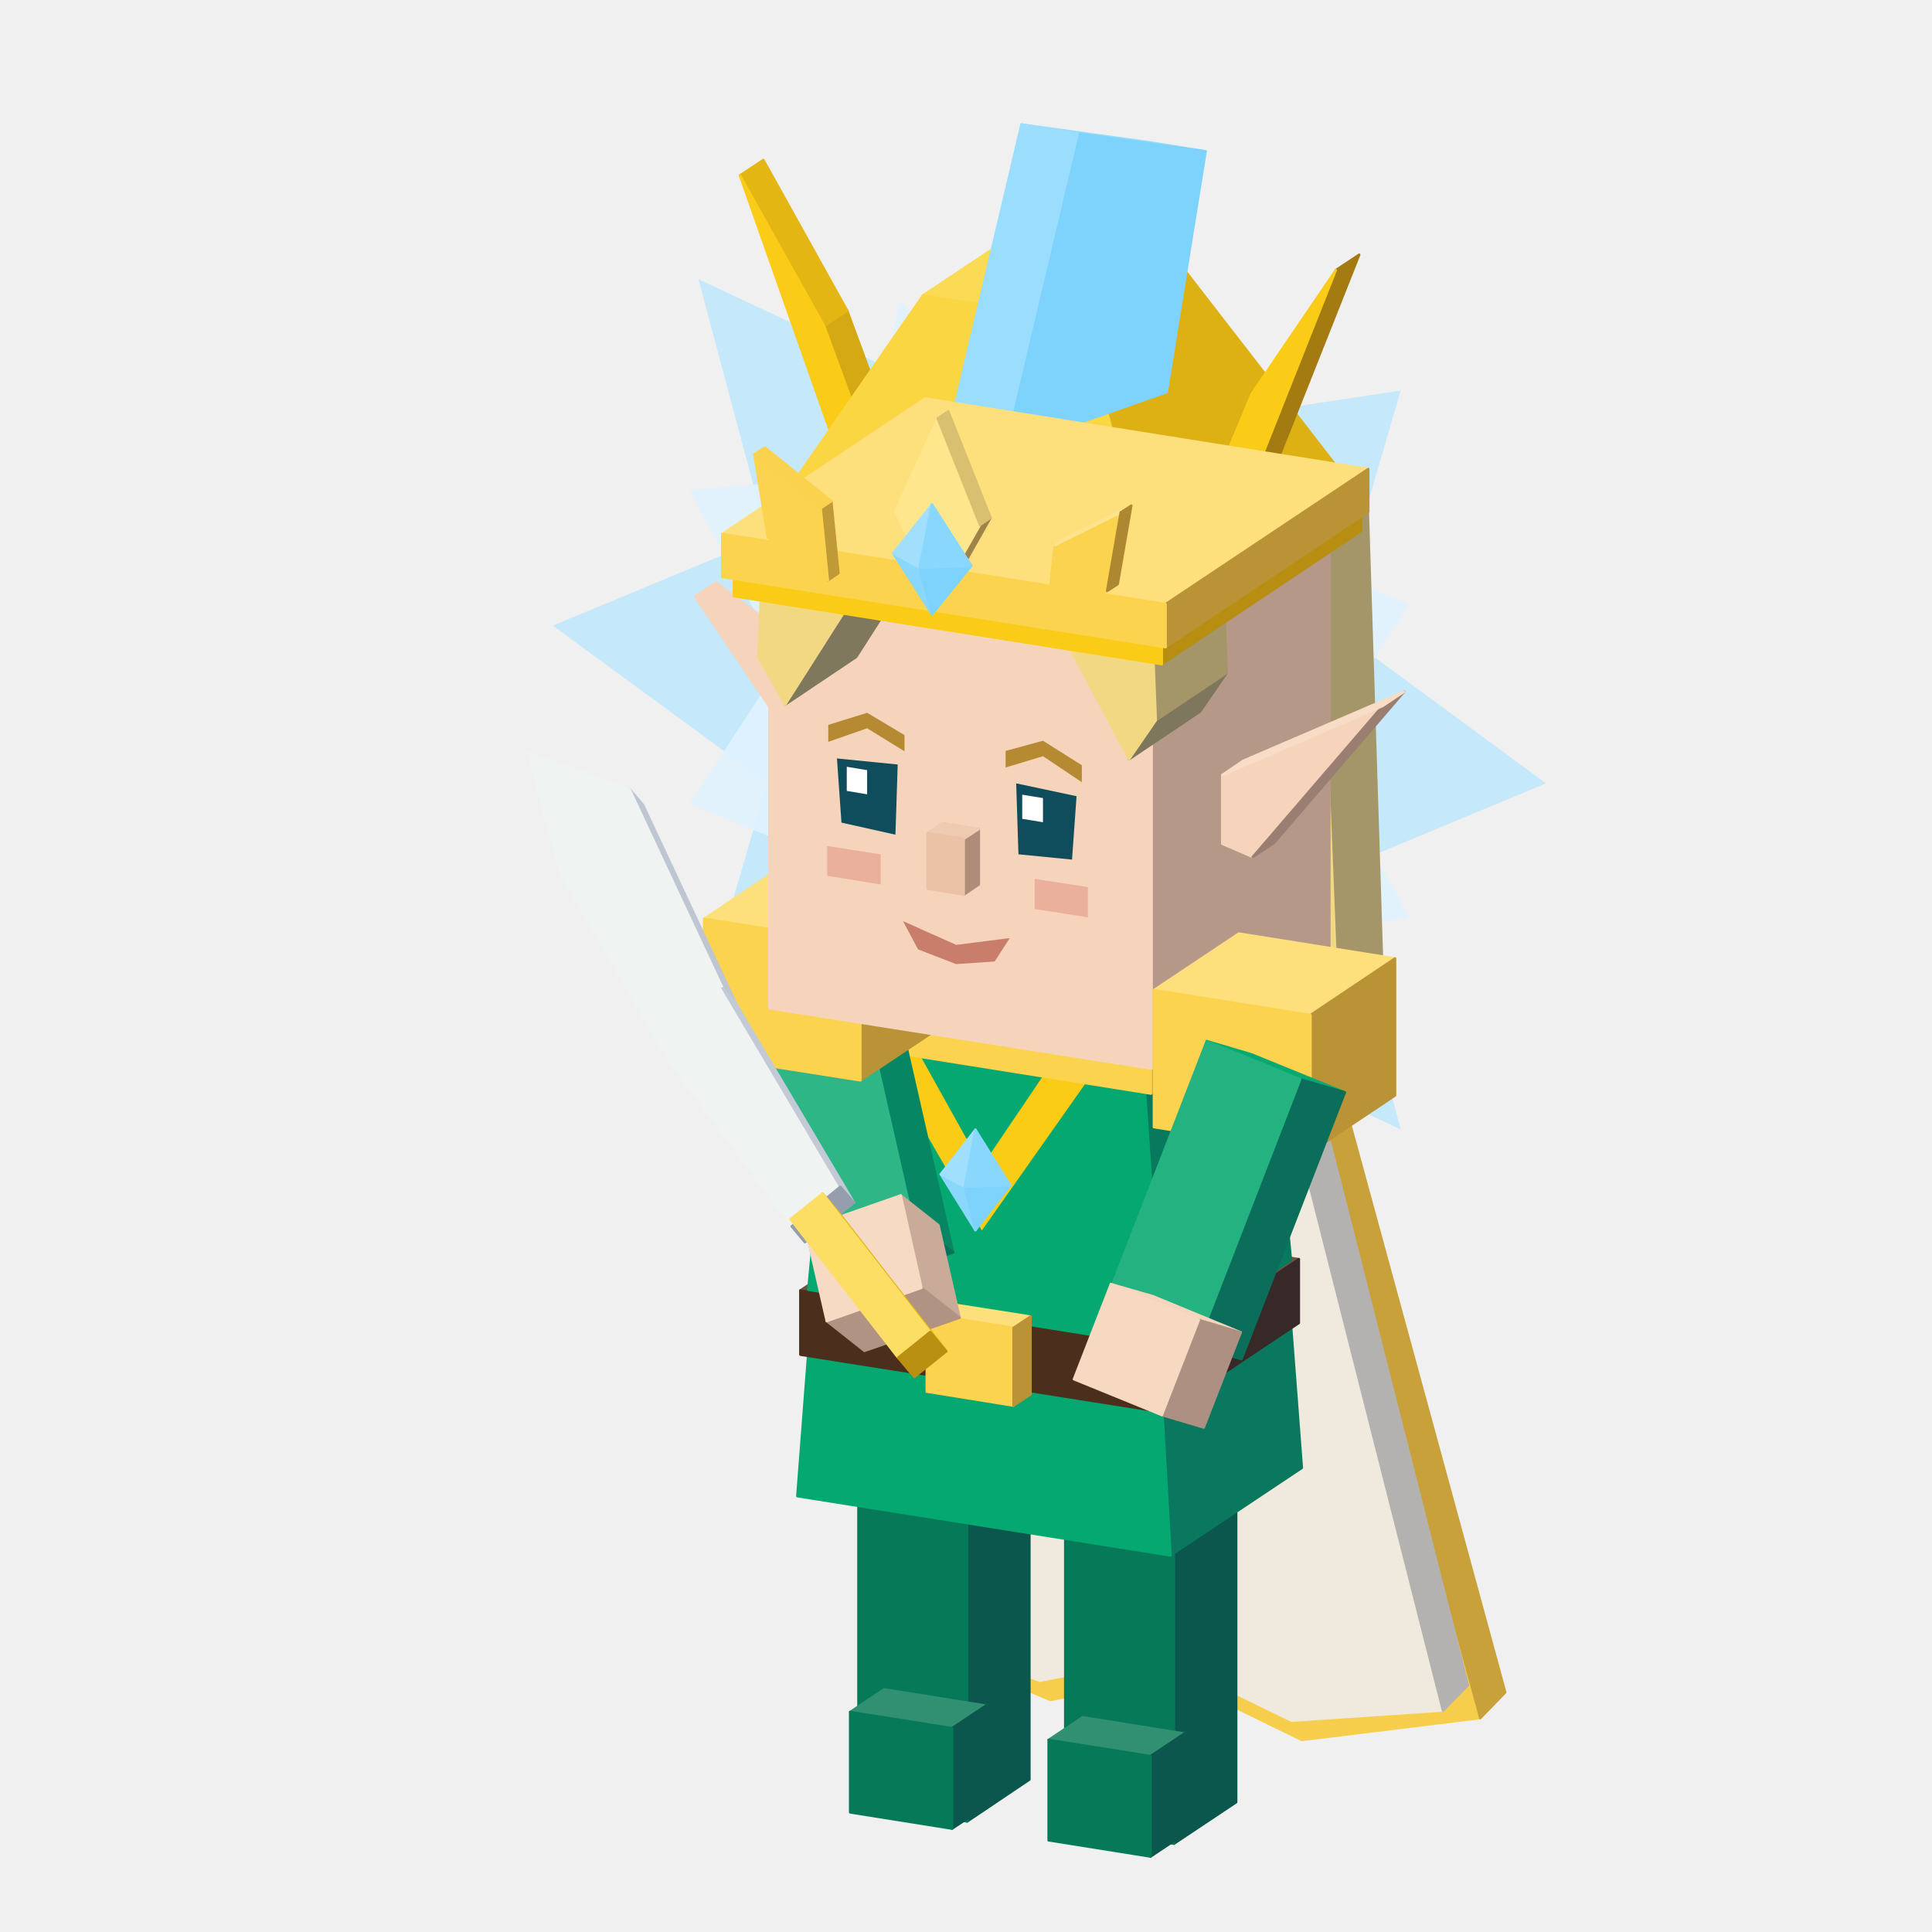
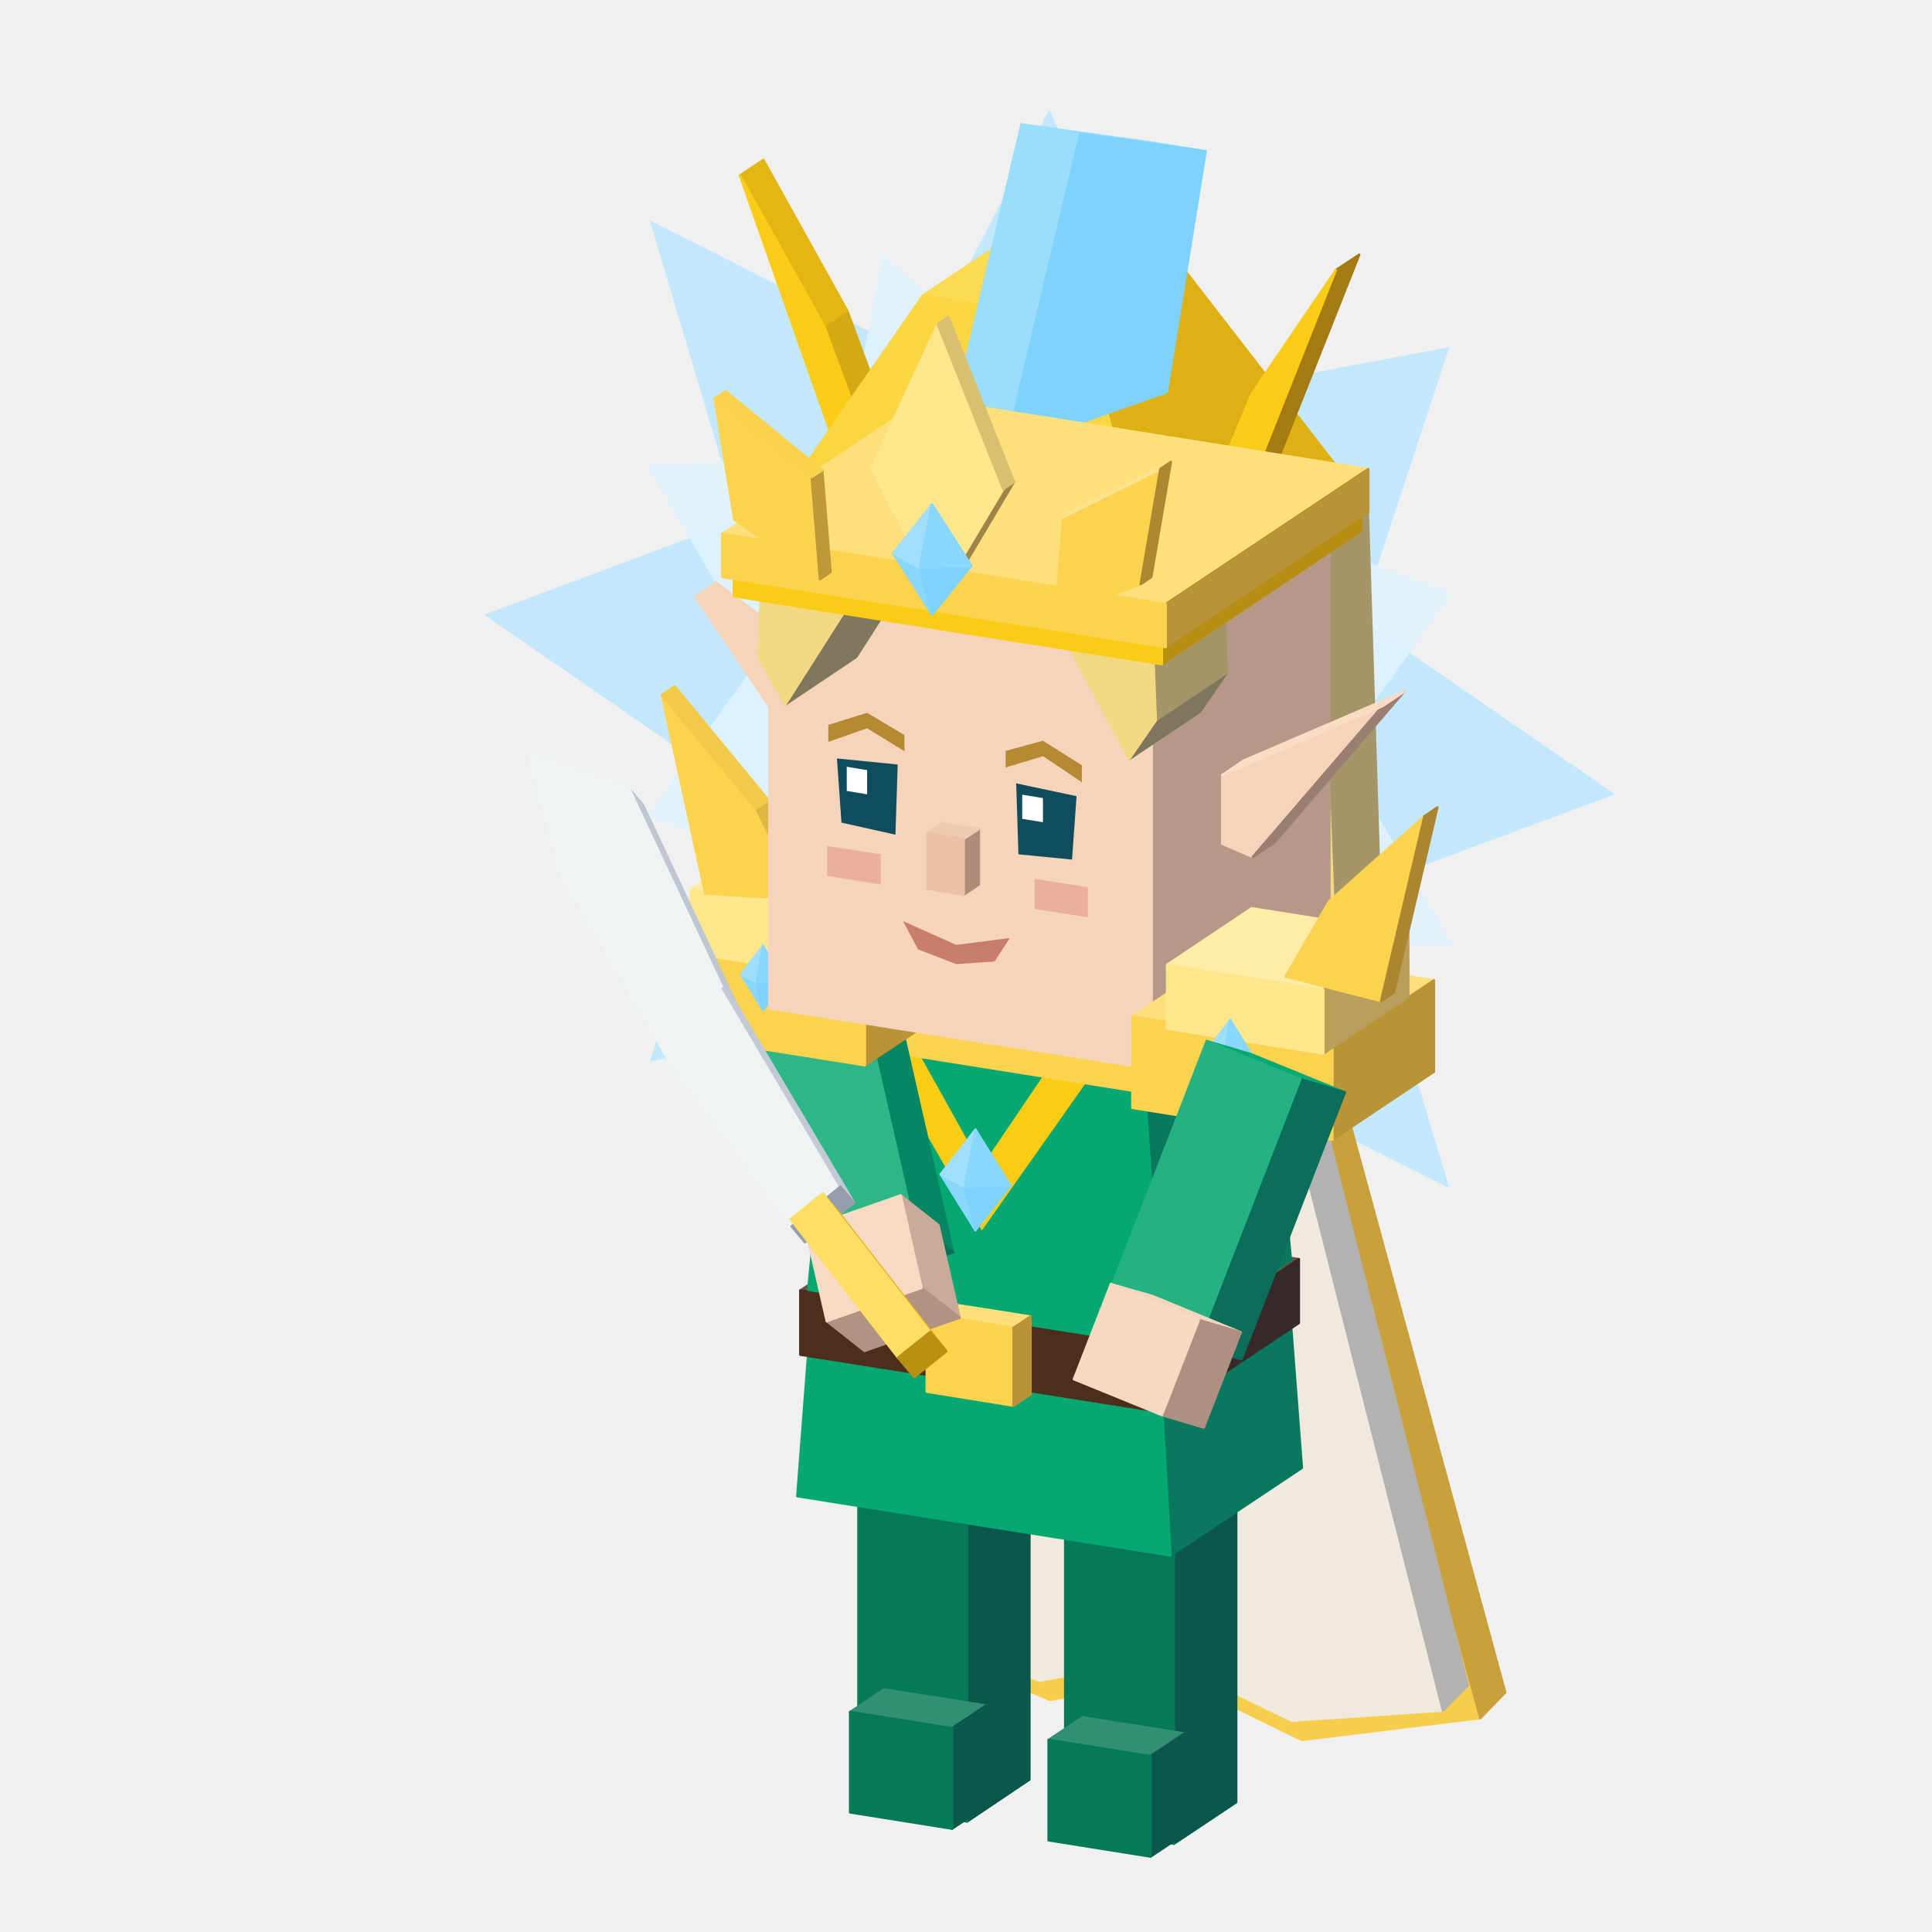
<svg xmlns="http://www.w3.org/2000/svg" width="512" height="512" viewBox="0 0 512 512" data-sprite="elves_warrior_veteran">
-   <polygon points="278.1,48.2 247.1,103.0 185.1,74.0 203.3,142.2 146.5,165.8 203.3,207.4 185.1,269.8 247.1,260.5 278.1,325.1 309.1,270.3 371.2,299.3 353.0,231.2 409.7,207.6 353.0,165.9 371.2,103.5 309.1,112.9" fill="#bae6fd" fill-opacity="0.8" />
-   <polygon points="238.6,80.0 228.0,126.0 182.7,129.9 207.3,175.4 182.7,213.1 228.0,231.4 238.6,280.8 278.1,261.2 317.7,293.3 328.2,247.3 373.5,243.4 349.0,197.9 373.5,160.2 328.2,141.9 317.7,92.6 278.1,112.1" fill="#e0f2fe" fill-opacity="0.9" />
+   <polygon points="278.1,29.0 244.0,94.7 172.2,58.4 195.8,137.7 128.3,162.9 195.8,209.5 172.2,281.3 244.0,267.8 278.1,344.3 312.2,278.7 384.1,314.9 360.4,235.6 428.0,210.5 360.4,163.9 384.1,92.0 312.2,105.5" fill="#bae6fd" fill-opacity="0.82" />
+   <polygon points="234.0,67.5 223.7,120.8 171.5,123.3 201.2,174.4 171.5,216.2 223.7,235.3 234.0,291.8 278.1,267.6 322.3,305.9 332.5,252.5 384.8,250.1 355.1,198.9 384.8,157.1 332.5,138.1 322.3,81.5 278.1,105.7" fill="#e0f2fe" fill-opacity="0.92" />
  <polygon points="228.9,429.3 278.3,450.5 310.8,444.4 345.0,461.1 392.3,455.3 338.3,257.4 253.4,243.9" fill="#f7ce4b" stroke="#f7ce4b" stroke-width="0.65" stroke-linejoin="round" />
  <polygon points="392.3,455.3 398.9,448.5 344.9,250.6 338.3,257.4" fill="#c8a13a" stroke="#c8a13a" stroke-width="0.65" stroke-linejoin="round" />
  <polygon points="338.3,257.4 344.9,250.6 260.0,237.2 253.4,243.9" fill="#fde182" stroke="#fde182" stroke-width="0.65" stroke-linejoin="round" />
  <polygon points="234.0,429.8 275.5,445.4 308.0,439.3 342.3,456.0 382.4,453.3 333.1,259.1 254.1,246.6" fill="#efeadd" stroke="#efeadd" stroke-width="0.65" stroke-linejoin="round" />
  <polygon points="382.4,453.3 389.0,446.6 339.7,252.4 333.1,259.1" fill="#b3b2b0" stroke="#b3b2b0" stroke-width="0.65" stroke-linejoin="round" />
  <polygon points="333.1,259.1 339.7,252.4 260.8,239.9 254.1,246.6" fill="#f7f2e3" stroke="#f7f2e3" stroke-width="0.65" stroke-linejoin="round" />
  <polygon points="311.1,488.6 327.6,477.6 327.6,388.0 311.1,399.1" fill="#0b574d" stroke="#0b574d" stroke-width="0.65" stroke-linejoin="round" />
  <polygon points="282.3,394.5 311.1,399.1 327.6,388.0 298.9,383.4" fill="#329072" stroke="#329072" stroke-width="0.65" stroke-linejoin="round" />
  <polygon points="282.3,484.0 311.1,488.6 311.1,399.1 282.3,394.5" fill="#057958" stroke="#057958" stroke-width="0.65" stroke-linejoin="round" />
  <polygon points="256.3,482.7 272.8,471.6 272.8,382.1 256.3,393.1" fill="#0b574d" stroke="#0b574d" stroke-width="0.65" stroke-linejoin="round" />
  <polygon points="227.5,388.6 256.3,393.1 272.8,382.1 244.1,377.5" fill="#329072" stroke="#329072" stroke-width="0.65" stroke-linejoin="round" />
  <polygon points="227.5,478.1 256.3,482.7 256.3,393.1 227.5,388.6" fill="#057958" stroke="#057958" stroke-width="0.65" stroke-linejoin="round" />
  <polygon points="277.9,461.1 304.9,465.4 313.9,459.4 286.9,455.1" fill="#329072" stroke="#329072" stroke-width="0.65" stroke-linejoin="round" />
  <polygon points="304.9,492.0 313.9,486.0 313.9,459.4 304.9,465.4" fill="#0b574d" stroke="#0b574d" stroke-width="0.65" stroke-linejoin="round" />
  <polygon points="277.9,487.7 304.9,492.0 304.9,465.4 277.9,461.1" fill="#057958" stroke="#057958" stroke-width="0.65" stroke-linejoin="round" />
  <polygon points="225.3,453.7 252.3,458.0 261.3,452.0 234.3,447.7" fill="#329072" stroke="#329072" stroke-width="0.65" stroke-linejoin="round" />
  <polygon points="252.3,484.6 261.3,478.6 261.3,452.0 252.3,458.0" fill="#0b574d" stroke="#0b574d" stroke-width="0.65" stroke-linejoin="round" />
  <polygon points="225.3,480.3 252.3,484.6 252.3,458.0 225.3,453.7" fill="#057958" stroke="#057958" stroke-width="0.65" stroke-linejoin="round" />
  <polygon points="242.2,261.6 355.6,279.6 350.0,138.1 246.7,121.7" fill="#f3d882" stroke="#f3d882" stroke-width="0.65" stroke-linejoin="round" />
  <polygon points="246.7,121.7 350.0,138.1 362.3,129.9 259.1,113.5" fill="#f5df95" stroke="#f5df95" stroke-width="0.65" stroke-linejoin="round" />
  <polygon points="355.6,279.6 366.8,272.1 362.3,129.9 350.0,138.1" fill="#a49669" stroke="#a49669" stroke-width="0.65" stroke-linejoin="round" />
  <polygon points="214.2,358.7 308.0,373.6 342.1,350.9 248.3,336.0" fill="#30b787" stroke="#30b787" stroke-width="0.65" stroke-linejoin="round" />
  <polygon points="310.2,412.2 345.0,389.0 342.1,350.9 308.0,373.6" fill="#09785e" stroke="#09785e" stroke-width="0.65" stroke-linejoin="round" />
  <polygon points="211.3,396.5 310.2,412.2 308.0,373.6 214.2,358.7" fill="#05a871" stroke="#05a871" stroke-width="0.65" stroke-linejoin="round" />
  <polygon points="212.1,342.0 308.7,357.4 344.2,333.7 247.6,318.3" fill="#6b5441" stroke="#6b5441" stroke-width="0.65" stroke-linejoin="round" />
  <polygon points="308.7,374.3 344.2,350.6 344.2,333.7 308.7,357.4" fill="#372927" stroke="#372927" stroke-width="0.65" stroke-linejoin="round" />
  <polygon points="212.1,359.0 308.7,374.3 308.7,357.4 212.1,342.0" fill="#4b2f1c" stroke="#4b2f1c" stroke-width="0.65" stroke-linejoin="round" />
  <polygon points="221.9,261.5 302.4,274.3 334.4,252.9 253.9,240.1" fill="#30b787" stroke="#30b787" stroke-width="0.65" stroke-linejoin="round" />
  <polygon points="308.0,356.7 342.1,333.9 334.4,252.9 302.4,274.3" fill="#09795e" stroke="#09795e" stroke-width="0.65" stroke-linejoin="round" />
  <polygon points="214.2,341.8 308.0,356.7 302.4,274.3 221.9,261.5" fill="#06a872" stroke="#06a872" stroke-width="0.65" stroke-linejoin="round" />
  <polygon points="245.6,348.2 268.6,351.9 273.1,348.9 250.1,345.3" fill="#fddf7c" stroke="#fddf7c" stroke-width="0.65" stroke-linejoin="round" />
  <polygon points="245.6,368.8 268.6,372.5 268.6,351.9 245.6,348.2" fill="#fcd34e" stroke="#fcd34e" stroke-width="0.65" stroke-linejoin="round" />
  <polygon points="268.6,372.5 273.1,369.5 273.1,348.9 268.6,351.9" fill="#b99335" stroke="#b99335" stroke-width="0.65" stroke-linejoin="round" />
  <polygon points="228.0,270.1 260.2,326.1 292.4,280.4 280.9,278.5 260.2,309.1 239.5,271.9" fill="#facc15" />
  <polygon points="258.5,326.0 255.7,314.5 249.3,311.2" fill="#8ad7fc" stroke="#8ad7fc" stroke-width="0.65" stroke-linejoin="round" />
  <polygon points="258.5,326.0 267.7,314.1 255.7,314.5" fill="#7dd3fc" stroke="#7dd3fc" stroke-width="0.65" stroke-linejoin="round" />
  <polygon points="258.5,299.4 249.3,311.2 255.7,314.5" fill="#a0dffd" stroke="#a0dffd" stroke-width="0.65" stroke-linejoin="round" />
  <polygon points="258.5,299.4 255.7,314.5 267.7,314.1" fill="#89d7fc" stroke="#89d7fc" stroke-width="0.65" stroke-linejoin="round" />
  <polygon points="216.4,260.0 305.0,274.0 339.8,250.8 251.2,236.7" fill="#fddf7c" stroke="#fddf7c" stroke-width="0.65" stroke-linejoin="round" />
  <polygon points="305.0,289.8 339.8,266.5 339.8,250.8 305.0,274.0" fill="#b99335" stroke="#b99335" stroke-width="0.65" stroke-linejoin="round" />
  <polygon points="216.4,275.7 305.0,289.8 305.0,274.0 216.4,260.0" fill="#fcd34e" stroke="#fcd34e" stroke-width="0.65" stroke-linejoin="round" />
  <polygon points="241.9,323.5 252.6,331.9 237.0,263.3 226.3,254.9" fill="#078663" stroke="#078663" stroke-width="0.65" stroke-linejoin="round" />
  <polygon points="215.2,332.8 241.9,323.5 226.3,254.9 199.6,264.3" fill="#2eb686" stroke="#2eb686" stroke-width="0.65" stroke-linejoin="round" />
  <polygon points="225.9,341.3 252.6,331.9 241.9,323.5 215.2,332.8" fill="#0a715b" stroke="#0a715b" stroke-width="0.65" stroke-linejoin="round" />
-   <polygon points="186.6,243.5 228.0,250.0 250.4,235.1 209.0,228.5" fill="#fddf7c" stroke="#fddf7c" stroke-width="0.65" stroke-linejoin="round" />
-   <polygon points="228.0,286.3 250.4,271.4 250.4,235.1 228.0,250.0" fill="#b99335" stroke="#b99335" stroke-width="0.65" stroke-linejoin="round" />
-   <polygon points="186.6,279.8 228.0,286.3 228.0,250.0 186.6,243.5" fill="#fcd34e" stroke="#fcd34e" stroke-width="0.65" stroke-linejoin="round" />
+   <polygon points="176.3,249.7 229.2,258.1 256.1,240.2 203.2,231.8" fill="#fddf7c" stroke="#fddf7c" stroke-width="0.65" stroke-linejoin="round" />
+   <polygon points="229.2,282.3 256.1,264.4 256.1,240.2 229.2,258.1" fill="#b99335" stroke="#b99335" stroke-width="0.65" stroke-linejoin="round" />
+   <polygon points="176.3,273.9 229.2,282.3 229.2,258.1 176.3,249.7" fill="#fcd34e" stroke="#fcd34e" stroke-width="0.65" stroke-linejoin="round" />
+   <polygon points="183.1,235.7 224.5,242.2 247.0,227.2 205.6,220.7" fill="#feeca7" stroke="#feeca7" stroke-width="0.65" stroke-linejoin="round" />
+   <polygon points="224.5,259.2 247.0,244.2 247.0,227.2 224.5,242.2" fill="#ba9f5b" stroke="#ba9f5b" stroke-width="0.65" stroke-linejoin="round" />
+   <polygon points="183.1,252.6 224.5,259.2 224.5,242.2 183.1,235.7" fill="#fde68b" stroke="#fde68b" stroke-width="0.65" stroke-linejoin="round" />
+   <polygon points="200.7,214.8 175.4,184.2 186.9,236.8 212.2,238.4" fill="#fcd34e" stroke="#fcd34e" stroke-width="0.65" stroke-linejoin="round" />
+   <polygon points="200.7,214.8 204.1,212.6 178.8,181.9 175.4,184.2" fill="#f2c949" stroke="#f2c949" stroke-width="0.65" stroke-linejoin="round" />
+   <polygon points="212.2,238.4 215.6,236.2 204.1,212.6 200.7,214.8" fill="#dfb743" stroke="#dfb743" stroke-width="0.65" stroke-linejoin="round" />
+   <polygon points="202.2,267.6 200.5,260.3 196.4,258.2" fill="#8ad7fc" stroke="#8ad7fc" stroke-width="0.65" stroke-linejoin="round" />
+   <polygon points="202.2,267.6 207.9,260.1 200.5,260.3" fill="#7dd3fc" stroke="#7dd3fc" stroke-width="0.65" stroke-linejoin="round" />
+   <polygon points="202.2,250.7 196.4,258.2 200.5,260.3" fill="#9fdffd" stroke="#9fdffd" stroke-width="0.65" stroke-linejoin="round" />
+   <polygon points="202.2,250.7 200.5,260.3 207.9,260.1" fill="#89d7fc" stroke="#89d7fc" stroke-width="0.65" stroke-linejoin="round" />
  <polygon points="226.7,189.9 232.3,186.2 189.8,154.4 184.2,158.1" fill="#f6d4bc" stroke="#f6d4bc" stroke-width="0.65" stroke-linejoin="round" />
  <polygon points="226.7,208.1 232.3,204.4 232.3,186.2 226.7,189.9" fill="#b69888" stroke="#b69888" stroke-width="0.65" stroke-linejoin="round" />
  <polygon points="226.7,189.9 184.2,158.1 218.6,209.1 226.7,208.1" fill="#f6d4bc" stroke="#f6d4bc" stroke-width="0.65" stroke-linejoin="round" />
  <polygon points="203.9,153.4 305.2,169.5 352.3,138.0 251.1,121.9" fill="#f7dac3" stroke="#f7dac3" stroke-width="0.65" stroke-linejoin="round" />
  <polygon points="305.2,283.2 352.3,251.8 352.3,138.0 305.2,169.5" fill="#b69888" stroke="#b69888" stroke-width="0.65" stroke-linejoin="round" />
  <polygon points="203.9,267.2 305.2,283.2 305.2,169.5 203.9,153.4" fill="#f6d4bc" stroke="#f6d4bc" stroke-width="0.65" stroke-linejoin="round" />
  <polygon points="323.9,223.6 332.0,227.1 366.4,187.1 323.9,205.4" fill="#f6d4bc" stroke="#f6d4bc" stroke-width="0.65" stroke-linejoin="round" />
  <polygon points="332.0,227.1 337.6,223.4 372.1,183.3 366.4,187.1" fill="#9b7e72" stroke="#9b7e72" stroke-width="0.65" stroke-linejoin="round" />
  <polygon points="366.4,187.1 372.1,183.3 329.5,201.6 323.9,205.4" fill="#f8dcc6" stroke="#f8dcc6" stroke-width="0.65" stroke-linejoin="round" />
  <polygon points="219.2,232.1 233.4,234.4 233.4,226.4 219.2,224.2" fill="#ebb09c" />
  <polygon points="221.8,201.0 237.9,202.6 237.3,221.2 223.0,218.0" fill="#0f4c5c" />
  <polygon points="274.2,240.9 288.3,243.1 288.3,235.1 274.2,232.9" fill="#ebb09c" />
  <polygon points="269.3,207.6 285.3,211.0 284.1,227.8 269.9,226.4" fill="#0f4c5c" />
  <polygon points="239.3,244.1 253.4,250.4 267.6,248.6 263.6,254.8 253.4,255.5 243.3,251.6" fill="#c97d6b" />
  <polygon points="224.4,209.6 229.8,210.5 229.8,204.1 224.4,203.2" fill="#ffffff" />
  <polygon points="219.5,196.6 229.8,193.0 239.7,199.1 239.7,194.8 229.8,188.9 219.5,192.1" fill="#b68a32" />
  <polygon points="270.9,217.0 276.4,217.9 276.4,211.5 270.9,210.6" fill="#ffffff" />
  <polygon points="266.5,203.4 276.4,200.4 286.7,207.3 286.7,202.8 276.4,196.3 266.5,199.0" fill="#b68a32" />
  <polygon points="208.1,186.7 226.9,174.1 248.2,140.8 229.3,153.4" fill="#80785d" stroke="#80785d" stroke-width="0.65" stroke-linejoin="round" />
  <polygon points="229.3,153.4 248.2,140.8 220.8,136.4 202.0,149.0" fill="#f5df95" stroke="#f5df95" stroke-width="0.65" stroke-linejoin="round" />
  <polygon points="201.0,174.2 208.1,186.7 229.3,153.4 202.0,149.0" fill="#f3d883" stroke="#f3d883" stroke-width="0.65" stroke-linejoin="round" />
  <polygon points="299.2,201.2 318.0,188.6 325.1,178.3 306.3,190.9" fill="#7e775d" stroke="#7e775d" stroke-width="0.65" stroke-linejoin="round" />
  <polygon points="305.3,165.4 324.1,152.8 296.8,148.5 277.9,161.1" fill="#f5df95" stroke="#f5df95" stroke-width="0.65" stroke-linejoin="round" />
  <polygon points="306.3,190.9 325.1,178.3 324.1,152.8 305.3,165.4" fill="#a49669" stroke="#a49669" stroke-width="0.65" stroke-linejoin="round" />
  <polygon points="299.2,201.2 306.3,190.9 305.3,165.4 277.9,161.1" fill="#f3d883" stroke="#f3d883" stroke-width="0.65" stroke-linejoin="round" />
  <polygon points="255.4,237.1 259.4,234.4 259.4,219.7 255.4,222.3" fill="#ae8c79" stroke="#ae8c79" stroke-width="0.65" stroke-linejoin="round" />
  <polygon points="245.8,220.8 255.4,222.3 259.4,219.7 249.8,218.1" fill="#eecab0" stroke="#eecab0" stroke-width="0.65" stroke-linejoin="round" />
  <polygon points="245.8,235.5 255.4,237.1 255.4,222.3 245.8,220.8" fill="#ebc2a6" stroke="#ebc2a6" stroke-width="0.65" stroke-linejoin="round" />
  <polygon points="194.5,146.6 307.9,164.6 360.7,129.4 247.3,111.4" fill="#fbda54" stroke="#fbda54" stroke-width="0.65" stroke-linejoin="round" />
  <polygon points="307.9,176.0 360.7,140.7 360.7,129.4 307.9,164.6" fill="#b88e12" stroke="#b88e12" stroke-width="0.65" stroke-linejoin="round" />
  <polygon points="194.5,158.0 307.9,176.0 307.9,164.6 194.5,146.6" fill="#facc17" stroke="#facc17" stroke-width="0.65" stroke-linejoin="round" />
  <polygon points="226.5,132.8 232.6,128.7 233.6,107.0 227.5,111.2" fill="#b58b11" stroke="#b58b11" stroke-width="0.65" stroke-linejoin="round" />
  <polygon points="227.5,111.2 233.6,107.0 224.5,82.3 218.4,86.4" fill="#d4a913" stroke="#d4a913" stroke-width="0.65" stroke-linejoin="round" />
  <polygon points="218.4,86.4 224.5,82.3 202.3,42.4 196.1,46.5" fill="#e3b614" stroke="#e3b614" stroke-width="0.65" stroke-linejoin="round" />
  <polygon points="227.5,111.2 218.4,86.4 196.1,46.5 226.5,132.8" fill="#facc17" stroke="#facc17" stroke-width="0.65" stroke-linejoin="round" />
  <polygon points="244.6,78.3 287.1,85.1 311.7,68.7 269.1,62.0" fill="#fbda54" stroke="#fbda54" stroke-width="0.65" stroke-linejoin="round" />
  <polygon points="307.4,162.9 358.3,128.9 311.7,68.7 287.1,85.1" fill="#ddb114" stroke="#ddb114" stroke-width="0.65" stroke-linejoin="round" />
  <polygon points="198.0,145.5 307.4,162.9 287.1,85.1 244.6,78.3" fill="#fbd643" stroke="#fbd643" stroke-width="0.65" stroke-linejoin="round" />
  <polygon points="319.5,40.1 304.6,37.7 270.7,33.0 285.6,35.4" fill="#94dbfd" stroke="#94dbfd" stroke-width="0.65" stroke-linejoin="round" />
  <polygon points="309.2,103.9 319.5,40.1 285.6,35.4 265.8,119.2" fill="#7dd3fc" stroke="#7dd3fc" stroke-width="0.65" stroke-linejoin="round" />
  <polygon points="285.6,35.4 270.7,33.0 250.9,116.8 265.8,119.2" fill="#9addfd" stroke="#9addfd" stroke-width="0.65" stroke-linejoin="round" />
  <polygon points="323.6,148.2 329.8,144.1 360.2,67.5 354.0,71.6" fill="#a37b11" stroke="#a37b11" stroke-width="0.65" stroke-linejoin="round" />
  <polygon points="323.6,148.2 354.0,71.6 331.7,104.4 322.6,126.3" fill="#facc17" stroke="#facc17" stroke-width="0.65" stroke-linejoin="round" />
  <polygon points="191.4,141.5 308.9,160.1 362.6,124.3 245.2,105.6" fill="#fddf7c" stroke="#fddf7c" stroke-width="0.65" stroke-linejoin="round" />
  <polygon points="308.9,171.5 362.6,135.6 362.6,124.3 308.9,160.1" fill="#b99335" stroke="#b99335" stroke-width="0.65" stroke-linejoin="round" />
  <polygon points="191.4,152.9 308.9,171.5 308.9,160.1 191.4,141.5" fill="#fcd34e" stroke="#fcd34e" stroke-width="0.65" stroke-linejoin="round" />
-   <polygon points="248.5,158.8 251.3,157.0 262.5,137.2 259.7,139.1" fill="#a08349" stroke="#a08349" stroke-width="0.65" stroke-linejoin="round" />
-   <polygon points="248.5,158.8 259.7,139.1 248.5,110.9 237.2,135.5" fill="#fde68b" stroke="#fde68b" stroke-width="0.65" stroke-linejoin="round" />
-   <polygon points="259.7,139.1 262.5,137.2 251.3,109.0 248.5,110.9" fill="#d9c071" stroke="#d9c071" stroke-width="0.65" stroke-linejoin="round" />
-   <polygon points="219.4,153.8 222.2,151.9 220.3,132.8 217.5,134.7" fill="#c09a37" stroke="#c09a37" stroke-width="0.65" stroke-linejoin="round" />
-   <polygon points="219.4,153.8 217.5,134.7 199.9,120.4 203.5,142.4" fill="#fcd34e" stroke="#fcd34e" stroke-width="0.65" stroke-linejoin="round" />
-   <polygon points="217.5,134.7 220.3,132.8 202.7,118.6 199.9,120.4" fill="#fbd24d" stroke="#fbd24d" stroke-width="0.65" stroke-linejoin="round" />
-   <polygon points="277.5,163.0 293.4,156.6 297.0,135.8 279.5,144.5" fill="#fcd34e" stroke="#fcd34e" stroke-width="0.65" stroke-linejoin="round" />
-   <polygon points="297.0,135.8 299.8,134.0 282.3,142.6 279.5,144.5" fill="#fde38d" stroke="#fde38d" stroke-width="0.65" stroke-linejoin="round" />
-   <polygon points="293.4,156.6 296.2,154.8 299.8,134.0 297.0,135.8" fill="#ae8831" stroke="#ae8831" stroke-width="0.65" stroke-linejoin="round" />
+   <polygon points="248.5,158.8 251.3,157.0 268.7,127.7 265.9,129.6" fill="#9f8349" stroke="#9f8349" stroke-width="0.65" stroke-linejoin="round" />
+   <polygon points="248.5,158.8 265.9,129.6 248.5,85.9 231.0,124.0" fill="#fde68b" stroke="#fde68b" stroke-width="0.65" stroke-linejoin="round" />
+   <polygon points="265.9,129.6 268.7,127.7 251.3,84.0 248.5,85.9" fill="#d9c071" stroke="#d9c071" stroke-width="0.65" stroke-linejoin="round" />
+   <polygon points="217.3,153.5 215.1,126.4 189.4,105.6 194.6,137.7" fill="#fcd34e" stroke="#fcd34e" stroke-width="0.65" stroke-linejoin="round" />
+   <polygon points="217.3,153.5 220.1,151.6 217.9,124.6 215.1,126.4" fill="#bf9837" stroke="#bf9837" stroke-width="0.65" stroke-linejoin="round" />
+   <polygon points="215.1,126.4 217.9,124.6 192.3,103.7 189.4,105.6" fill="#fbd24d" stroke="#fbd24d" stroke-width="0.65" stroke-linejoin="round" />
+   <polygon points="279.6,163.4 302.3,154.8 307.5,124.3 281.8,137.0" fill="#fcd34e" stroke="#fcd34e" stroke-width="0.65" stroke-linejoin="round" />
+   <polygon points="307.5,124.3 310.3,122.4 284.6,135.1 281.8,137.0" fill="#fde38d" stroke="#fde38d" stroke-width="0.65" stroke-linejoin="round" />
+   <polygon points="302.3,154.8 305.1,152.9 310.3,122.4 307.5,124.3" fill="#ae8831" stroke="#ae8831" stroke-width="0.65" stroke-linejoin="round" />
  <polygon points="247.0,162.8 243.7,150.5 236.7,146.6" fill="#89d7fc" stroke="#89d7fc" stroke-width="0.65" stroke-linejoin="round" />
  <polygon points="247.0,162.8 257.4,149.9 243.7,150.5" fill="#7dd3fc" stroke="#7dd3fc" stroke-width="0.65" stroke-linejoin="round" />
  <polygon points="247.0,133.7 236.7,146.6 243.7,150.5" fill="#a1dffd" stroke="#a1dffd" stroke-width="0.65" stroke-linejoin="round" />
  <polygon points="247.0,133.7 243.7,150.5 257.4,149.9" fill="#89d7fc" stroke="#89d7fc" stroke-width="0.65" stroke-linejoin="round" />
-   <polygon points="305.8,262.4 347.3,269.0 369.7,254.0 328.3,247.4" fill="#fddf7c" stroke="#fddf7c" stroke-width="0.65" stroke-linejoin="round" />
-   <polygon points="347.3,305.3 369.7,290.3 369.7,254.0 347.3,269.0" fill="#b99335" stroke="#b99335" stroke-width="0.65" stroke-linejoin="round" />
-   <polygon points="305.8,298.7 347.3,305.3 347.3,269.0 305.8,262.4" fill="#fcd34e" stroke="#fcd34e" stroke-width="0.65" stroke-linejoin="round" />
+   <polygon points="300.1,269.4 353.1,277.8 380.0,259.8 327.1,251.4" fill="#fddf7c" stroke="#fddf7c" stroke-width="0.65" stroke-linejoin="round" />
+   <polygon points="353.1,302.0 380.0,284.0 380.0,259.8 353.1,277.8" fill="#b99335" stroke="#b99335" stroke-width="0.65" stroke-linejoin="round" />
+   <polygon points="300.1,293.6 353.1,302.0 353.1,277.8 300.1,269.4" fill="#fcd34e" stroke="#fcd34e" stroke-width="0.65" stroke-linejoin="round" />
+   <polygon points="309.3,255.7 350.7,262.3 373.2,247.3 331.7,240.7" fill="#feeca7" stroke="#feeca7" stroke-width="0.65" stroke-linejoin="round" />
+   <polygon points="350.7,279.2 373.2,264.2 373.2,247.3 350.7,262.3" fill="#ba9f5b" stroke="#ba9f5b" stroke-width="0.65" stroke-linejoin="round" />
+   <polygon points="309.3,272.6 350.7,279.2 350.7,262.3 309.3,255.7" fill="#fde68b" stroke="#fde68b" stroke-width="0.65" stroke-linejoin="round" />
+   <polygon points="340.7,258.8 366.0,265.3 377.5,216.3 352.2,238.9" fill="#fcd34e" stroke="#fcd34e" stroke-width="0.65" stroke-linejoin="round" />
+   <polygon points="366.0,265.3 369.4,263.0 380.9,214.0 377.5,216.3" fill="#ab8530" stroke="#ab8530" stroke-width="0.65" stroke-linejoin="round" />
+   <polygon points="326.0,287.3 324.4,279.9 320.3,277.9" fill="#8ad7fc" stroke="#8ad7fc" stroke-width="0.65" stroke-linejoin="round" />
+   <polygon points="326.0,287.3 331.8,279.7 324.4,279.9" fill="#7dd3fc" stroke="#7dd3fc" stroke-width="0.65" stroke-linejoin="round" />
+   <polygon points="326.0,270.3 320.3,277.9 324.4,279.9" fill="#9fdffd" stroke="#9fdffd" stroke-width="0.65" stroke-linejoin="round" />
+   <polygon points="326.0,270.3 324.4,279.9 331.8,279.7" fill="#89d7fc" stroke="#89d7fc" stroke-width="0.65" stroke-linejoin="round" />
  <polygon points="244.2,341.3 254.3,349.2 248.7,324.7 238.7,316.8" fill="#caab99" stroke="#caab99" stroke-width="0.65" stroke-linejoin="round" />
  <polygon points="229.1,358.0 254.3,349.2 244.2,341.3 219.1,350.1" fill="#b19384" stroke="#b19384" stroke-width="0.65" stroke-linejoin="round" />
  <polygon points="219.1,350.1 244.2,341.3 238.7,316.8 213.5,325.6" fill="#f7dac3" stroke="#f7dac3" stroke-width="0.65" stroke-linejoin="round" />
  <polygon points="319.8,275.9 344.6,286.0 356.4,289.5 331.6,279.4" fill="#07a972" stroke="#07a972" stroke-width="0.65" stroke-linejoin="round" />
  <polygon points="317.2,356.7 329.0,360.2 356.4,289.5 344.6,286.0" fill="#0a6e5a" stroke="#0a6e5a" stroke-width="0.65" stroke-linejoin="round" />
  <polygon points="292.4,346.6 317.2,356.7 344.6,286.0 319.8,275.9" fill="#24b281" stroke="#24b281" stroke-width="0.65" stroke-linejoin="round" />
  <polygon points="191.5,261.9 195.1,266.0 170.4,213.3 166.8,209.1" fill="#bec6d1" stroke="#bec6d1" stroke-width="0.65" stroke-linejoin="round" />
  <polygon points="209.8,325.0 222.7,314.5 191.5,261.9 166.8,209.1 139.9,199.6 148.6,231.6 177.3,281.1" fill="#eff3f2" stroke="#eff3f2" stroke-width="0.65" stroke-linejoin="round" />
  <polygon points="222.7,314.5 226.3,318.7 195.1,266.0 191.5,261.9" fill="#c2cbd5" stroke="#c2cbd5" stroke-width="0.65" stroke-linejoin="round" />
  <polygon points="209.8,325.0 213.3,329.2 226.3,318.7 222.7,314.5" fill="#969ead" stroke="#969ead" stroke-width="0.65" stroke-linejoin="round" />
  <polygon points="246.5,353.0 250.8,358.1 222.3,321.4 218.0,316.3" fill="#e1b514" stroke="#e1b514" stroke-width="0.65" stroke-linejoin="round" />
  <polygon points="238.0,359.8 246.5,353.0 218.0,316.3 209.5,323.1" fill="#fcde64" stroke="#fcde64" stroke-width="0.65" stroke-linejoin="round" />
  <polygon points="242.3,364.9 250.8,358.1 246.5,353.0 238.0,359.8" fill="#b99012" stroke="#b99012" stroke-width="0.65" stroke-linejoin="round" />
  <polygon points="294.4,340.3 317.7,349.8 328.8,353.1 305.5,343.5" fill="#f6d5bd" stroke="#f6d5bd" stroke-width="0.65" stroke-linejoin="round" />
  <polygon points="307.9,375.0 319.0,378.3 328.8,353.1 317.7,349.8" fill="#ae9082" stroke="#ae9082" stroke-width="0.65" stroke-linejoin="round" />
  <polygon points="284.6,365.5 307.9,375.0 317.7,349.8 294.4,340.3" fill="#f7d8c1" stroke="#f7d8c1" stroke-width="0.65" stroke-linejoin="round" />
</svg>
